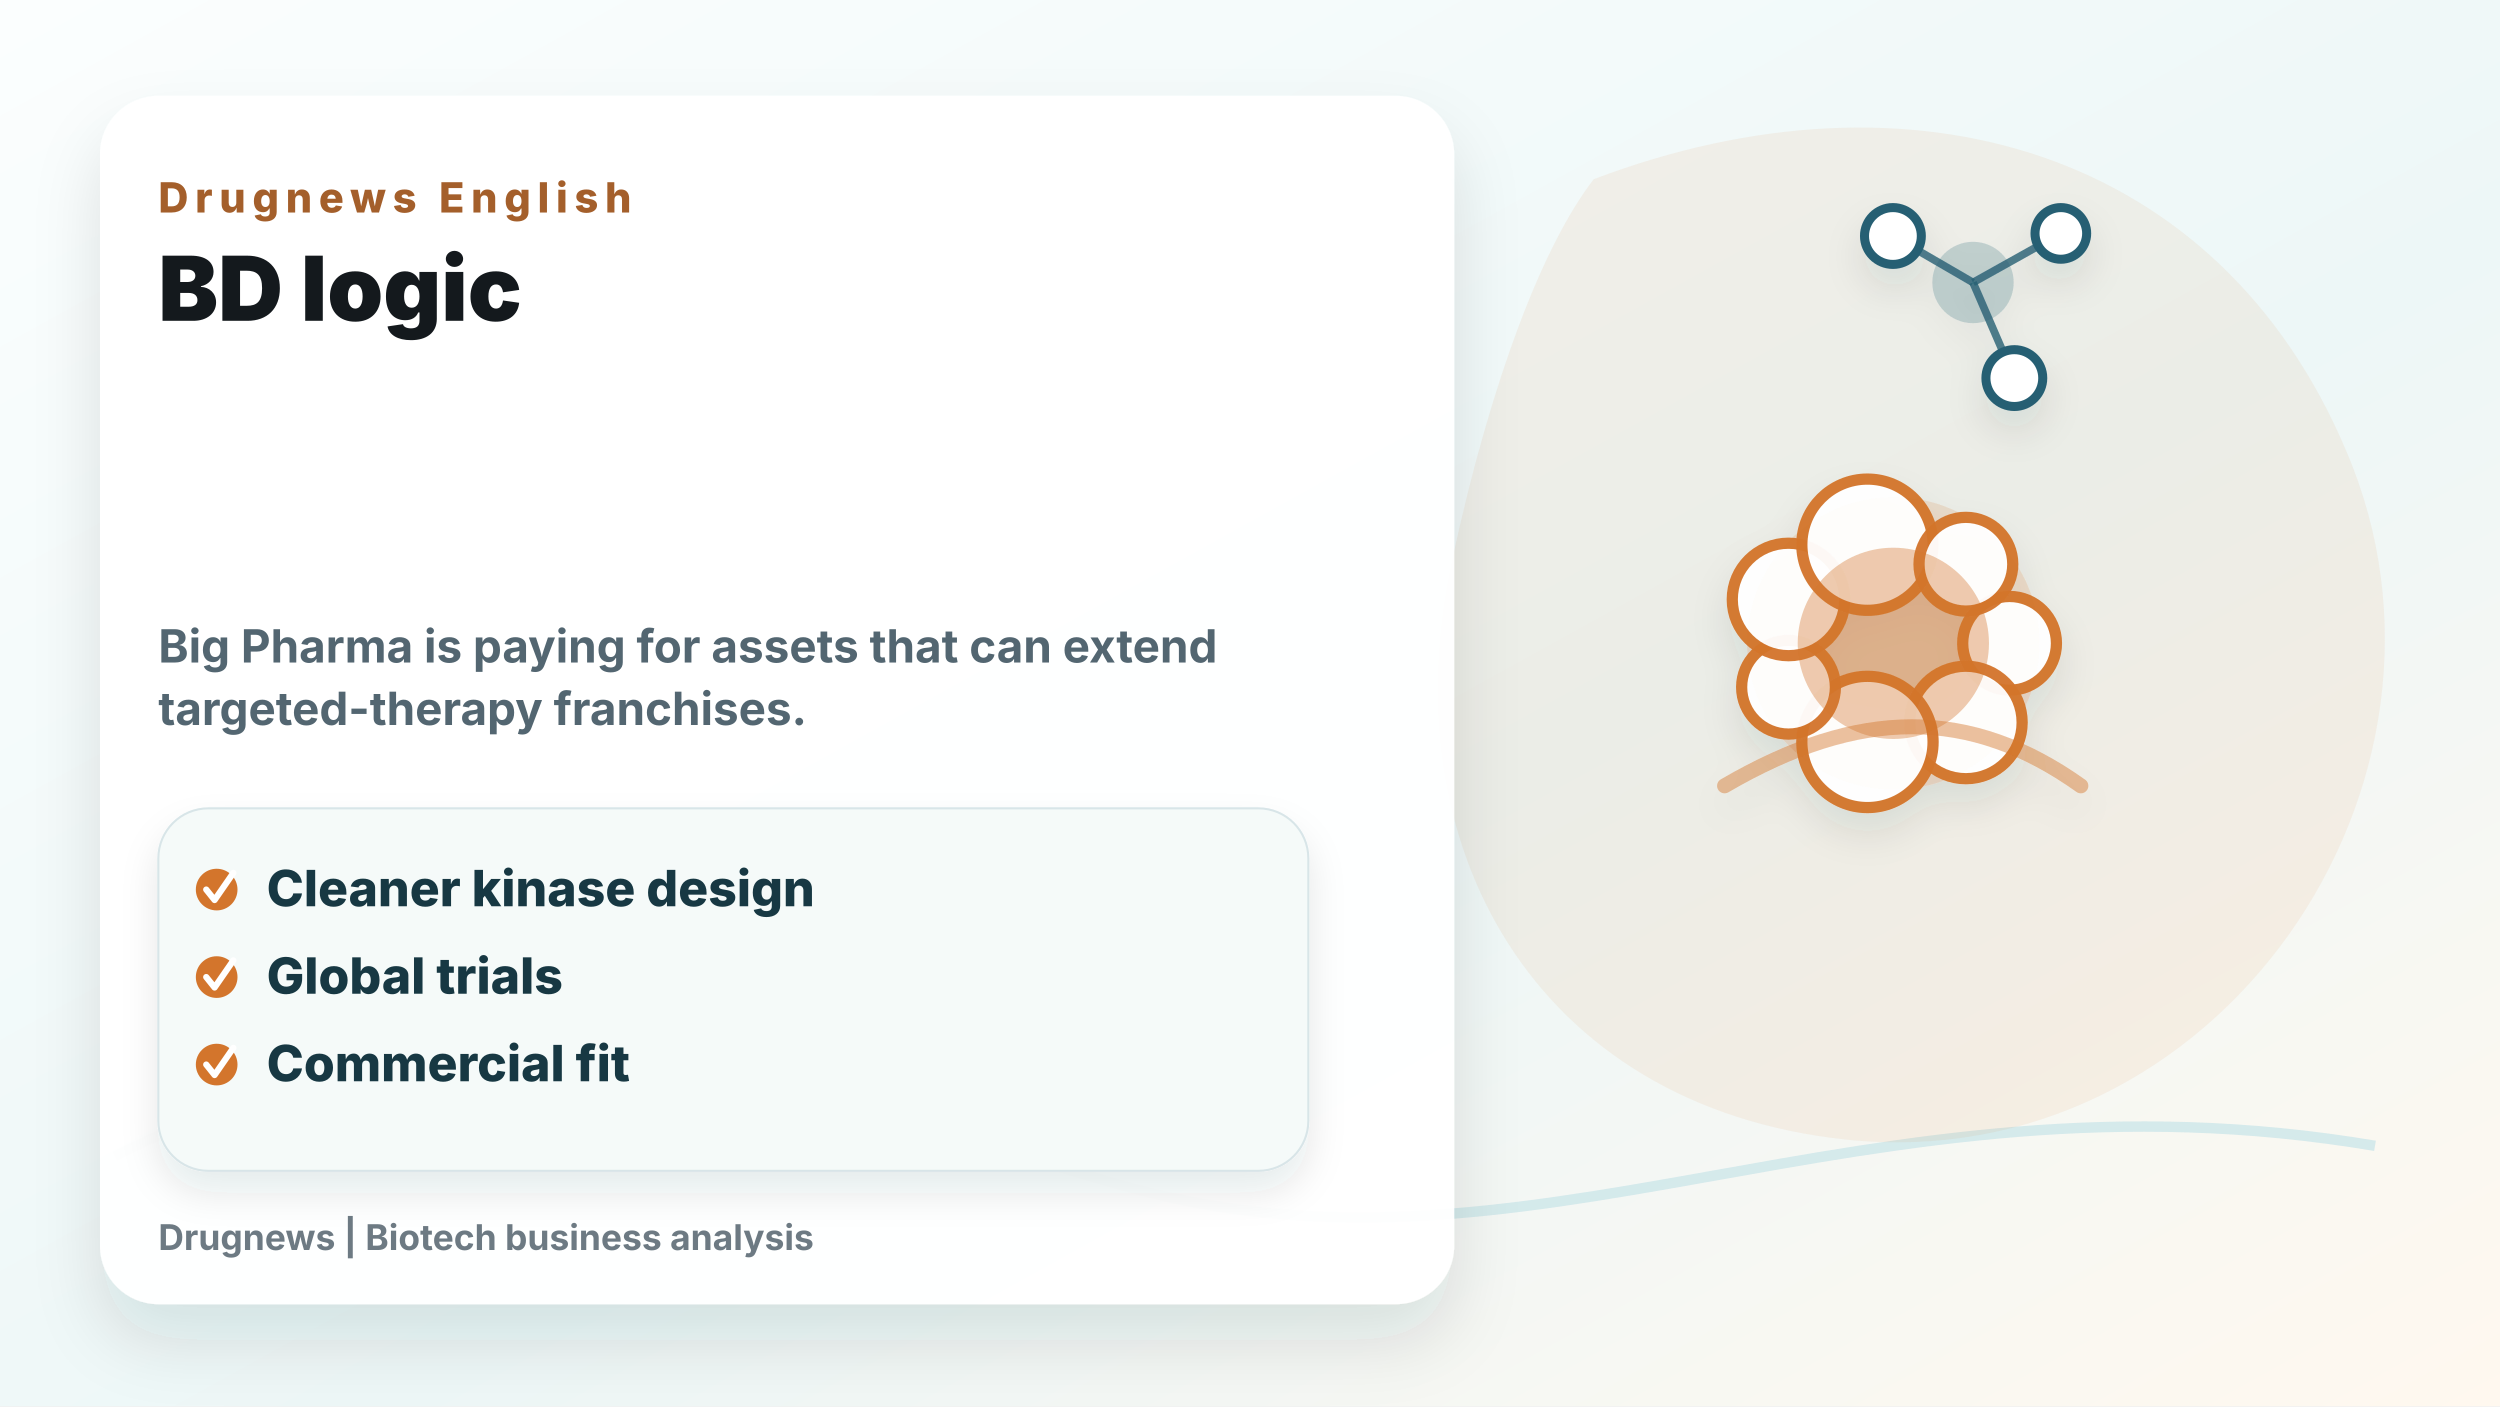
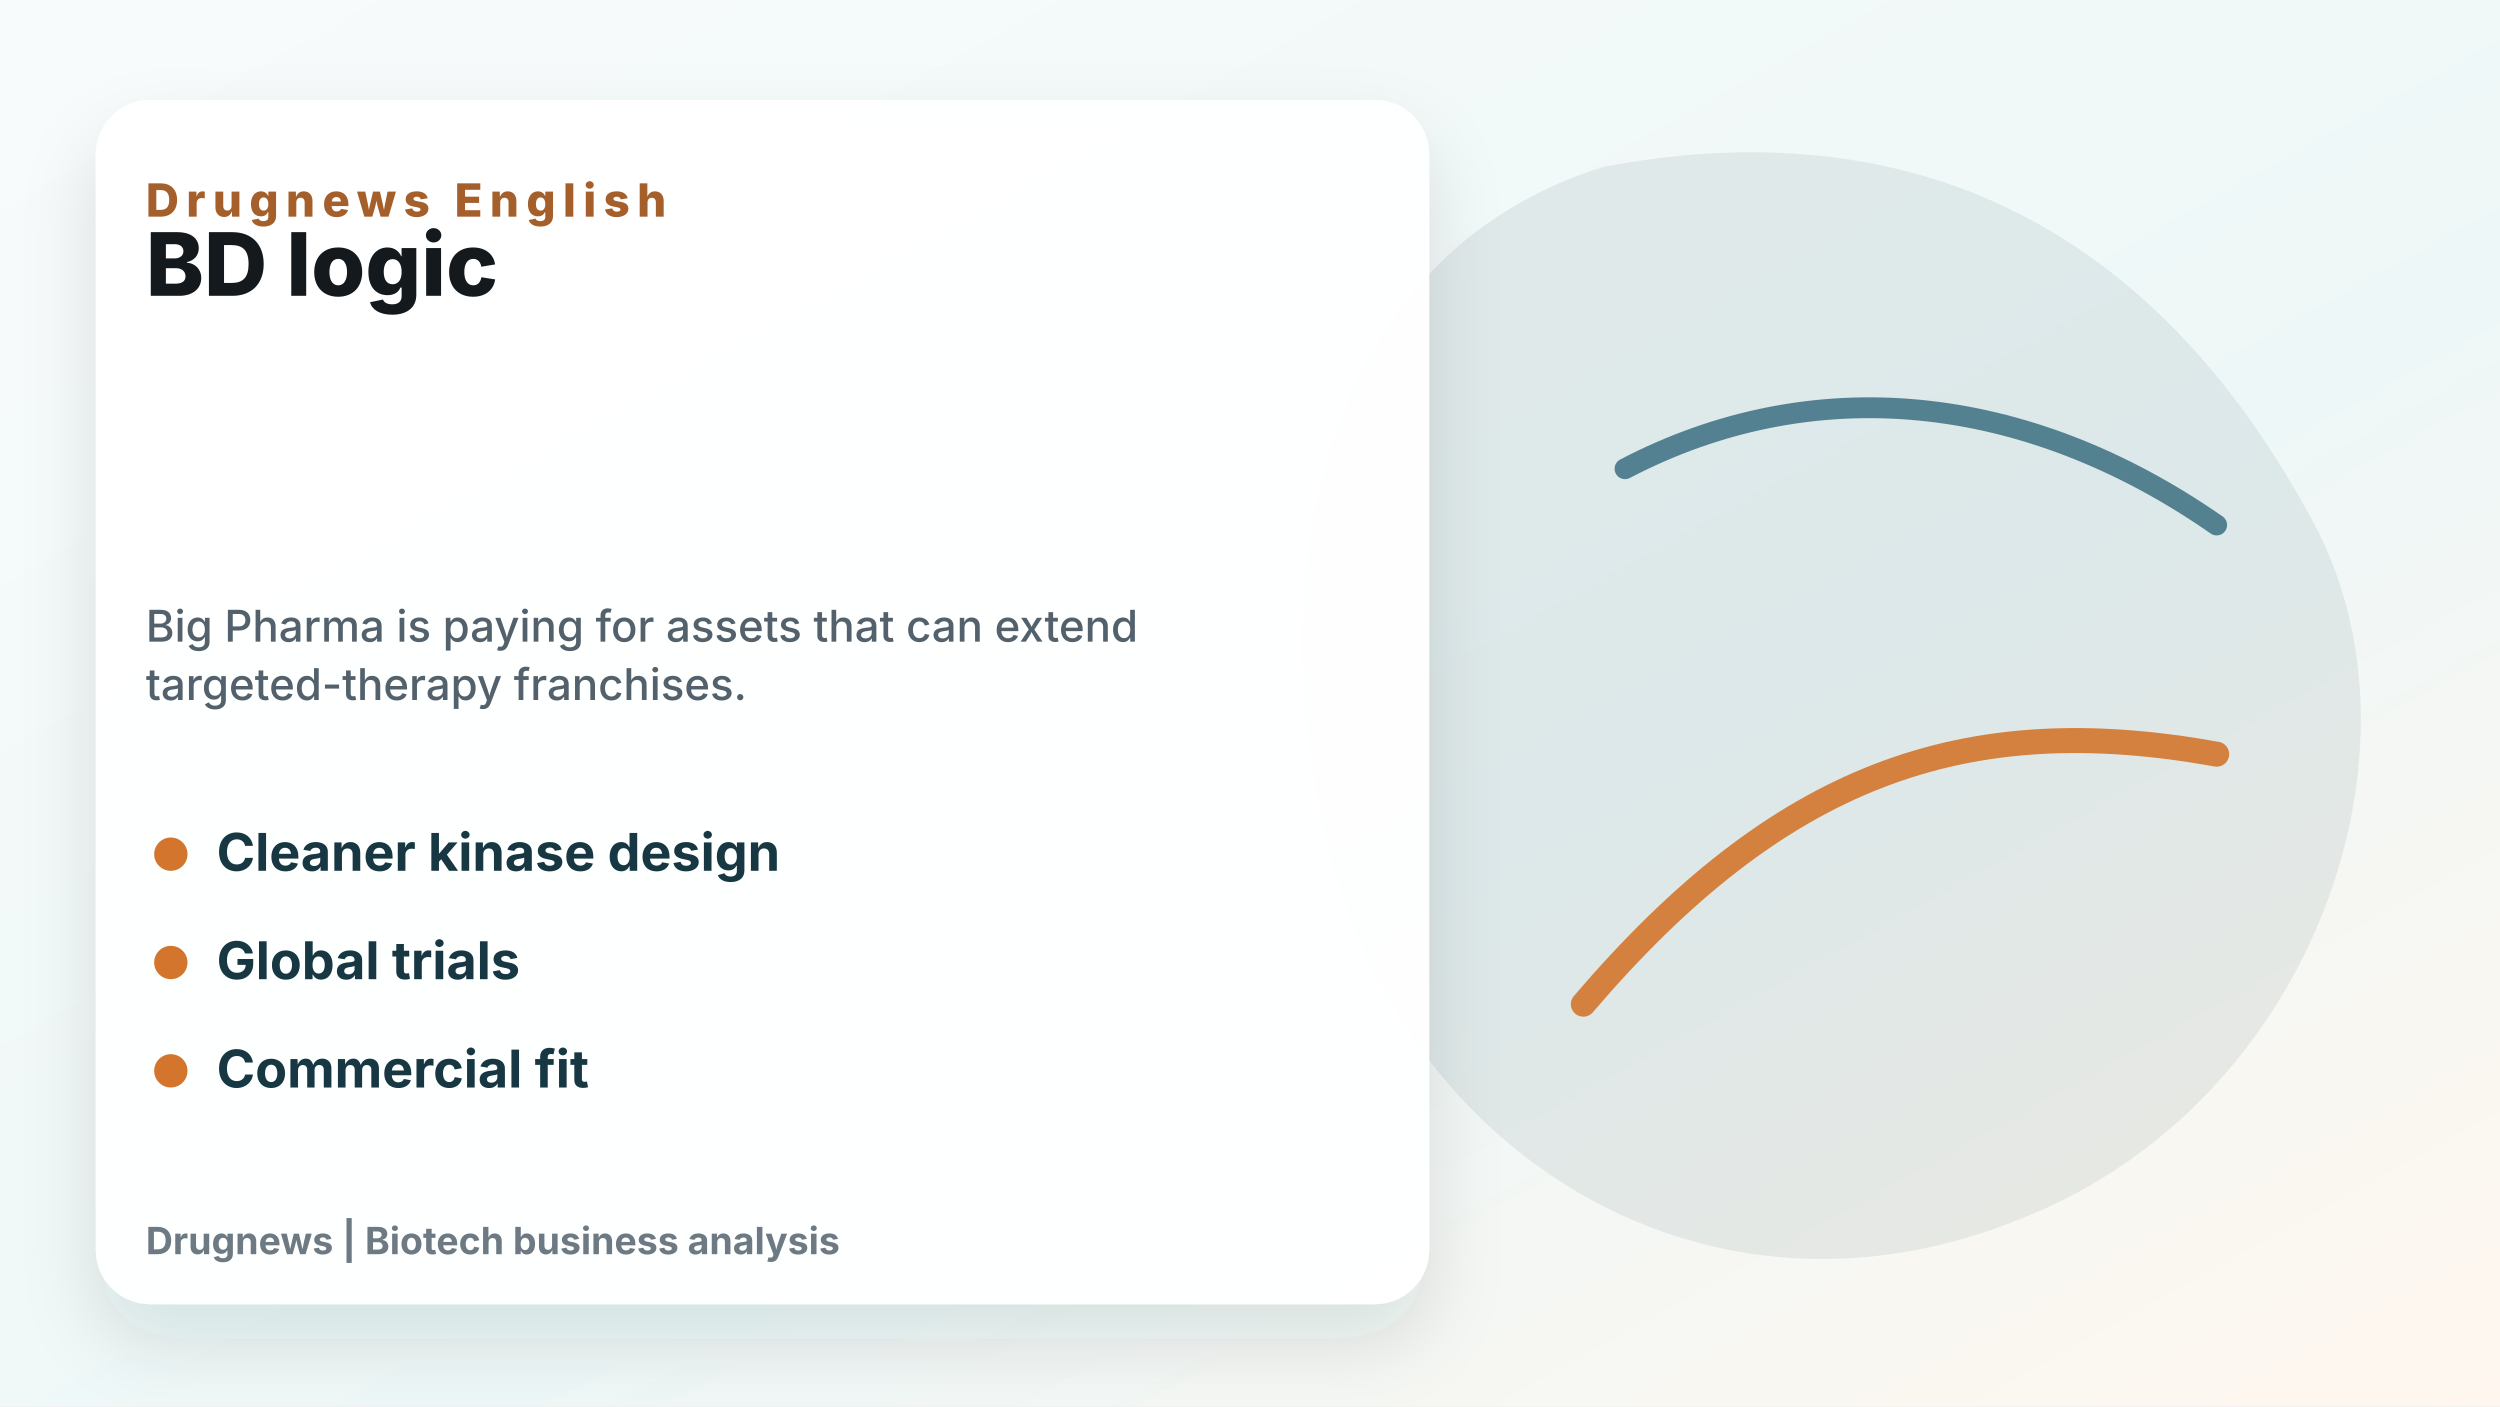
<svg xmlns="http://www.w3.org/2000/svg" width="1200" height="675" viewBox="0 0 1200 675" role="img" aria-label="BD logic">
  <defs>
    <linearGradient id="bg" x1="0" y1="0" x2="1" y2="1">
-       <stop offset="0%" stop-color="#fbfefe" />
-       <stop offset="58%" stop-color="#edf7f7" />
-       <stop offset="100%" stop-color="#fff8ef" />
+       <stop offset="0%" stop-color="#f8fbfb" />
+       <stop offset="60%" stop-color="#eef7f7" />
+       <stop offset="100%" stop-color="#fff7ef" />
    </linearGradient>
    <filter id="shadow" x="-20%" y="-20%" width="140%" height="140%">
-       <feDropShadow dx="0" dy="18" stdDeviation="16" flood-color="#12313c" flood-opacity="0.12" />
-     </filter>
-     <filter id="soft" x="-20%" y="-20%" width="140%" height="140%">
-       <feDropShadow dx="0" dy="10" stdDeviation="9" flood-color="#12313c" flood-opacity="0.10" />
+       <feDropShadow dx="0" dy="18" stdDeviation="18" flood-color="#12313c" flood-opacity="0.12" />
    </filter>
  </defs>
  <style>
-     .label{font:800 20px Inter,Arial,sans-serif;letter-spacing:.16em;text-transform:uppercase;fill:#a45f2b}
-     .title{font:850 43px Inter,Arial,sans-serif;fill:#14191d}
-     .subtitle{font:650 22px Inter,Arial,sans-serif;fill:#536671}
-     .point{font:800 24px Inter,Arial,sans-serif;fill:#173843}
-     .small{font:750 17px Inter,Arial,sans-serif;fill:#6d7a83}
+     .label{font:800 22px Inter,Arial,sans-serif;letter-spacing:.16em;text-transform:uppercase;fill:#a45f2b}
+     .title{font:800 42px Inter,Arial,sans-serif;fill:#14191d}
+     .subtitle{font:500 21px Inter,Arial,sans-serif;fill:#52616b}
+     .point{font:750 25px Inter,Arial,sans-serif;fill:#173843}
+     .small{font:700 18px Inter,Arial,sans-serif;fill:#6d7a83}
  </style>
  <rect width="1200" height="675" fill="url(#bg)" />
-   <path d="M55 555 C237 464 382 524 535 568 C734 626 891 508 1140 550" fill="none" stroke="#cfe7ea" stroke-width="5" opacity=".85" />
-   <path d="M765 86 C918 28 1065 72 1126 216 C1195 376 1064 566 886 547 C736 531 667 405 697 269 C716 181 741 117 765 86Z" fill="#d3752c" opacity=".08" />
+   <path d="M770 80 C930 50 1040 120 1110 250 C1170 360 1110 530 970 585 C820 646 678 555 640 416 C602 276 634 122 770 80Z" fill="#12313c" opacity="0.08" />
+   <path d="M760 482 C854 372 942 340 1064 362" fill="none" stroke="#d3752c" stroke-width="12" stroke-linecap="round" opacity=".9" />
+   <path d="M780 225 C870 178 972 188 1064 252" fill="none" stroke="#265f73" stroke-width="10" stroke-linecap="round" opacity=".75" />
  <g filter="url(#shadow)">
-     <rect x="48" y="46" width="650" height="580" rx="28" fill="#fff" opacity=".96" />
+     <rect x="46" y="48" width="640" height="578" rx="26" fill="#fff" opacity=".95" />
  </g>
-   <text x="76" y="102" class="label">Drugnews English</text>
-   <text x="76" y="154" class="title" text-anchor="start">BD logic</text>
-   <text x="76" y="318" class="subtitle" text-anchor="start">Big Pharma is paying for assets that can extend</text>
-   <text x="76" y="348" class="subtitle" text-anchor="start">targeted-therapy franchises.</text>
-   <g filter="url(#soft)">
-     <rect x="76" y="388" width="552" height="174" rx="24" fill="#f5faf9" stroke="#d8e5e8" />
+   <text x="70" y="104" class="label">Drugnews English</text>
+   <text x="70" y="142" class="title">BD logic</text>
+   <text x="70" y="308" class="subtitle">Big Pharma is paying for assets that can extend</text>
+   <text x="70" y="336" class="subtitle">targeted-therapy franchises.</text>
+   <g>
+     <circle cx="82" cy="410" r="8" fill="#d3752c" />
+     <text x="104" y="418" class="point">Cleaner kinase design</text>
  </g>
  <g>
-     <circle cx="104" cy="427" r="10" fill="#d3752c" />
-     <path d="M99 427 l4 5 l9 -13" fill="none" stroke="#fff" stroke-width="3" stroke-linecap="round" stroke-linejoin="round" />
-     <text x="128" y="435" class="point">Cleaner kinase design</text>
+     <circle cx="82" cy="462" r="8" fill="#d3752c" />
+     <text x="104" y="470" class="point">Global trials</text>
  </g>
  <g>
-     <circle cx="104" cy="469" r="10" fill="#d3752c" />
-     <path d="M99 469 l4 5 l9 -13" fill="none" stroke="#fff" stroke-width="3" stroke-linecap="round" stroke-linejoin="round" />
-     <text x="128" y="477" class="point">Global trials</text>
+     <circle cx="82" cy="514" r="8" fill="#d3752c" />
+     <text x="104" y="522" class="point">Commercial fit</text>
  </g>
-   <g>
-     <circle cx="104" cy="511" r="10" fill="#d3752c" />
-     <path d="M99 511 l4 5 l9 -13" fill="none" stroke="#fff" stroke-width="3" stroke-linecap="round" stroke-linejoin="round" />
-     <text x="128" y="519" class="point">Commercial fit</text>
-   </g>
-   <text x="76" y="600" class="small">Drugnews | Biotech business analysis</text>
-   <g filter="url(#soft)">
-     <g transform="translate(790 190) scale(0.9)">
-       <circle cx="132" cy="132" r="78" fill="#d3752c" opacity=".16" />
-       <circle cx="194.0" cy="132.0" r="25" fill="#fff" stroke="#d3752c" stroke-width="6" opacity=".95" />
-       <circle cx="170.7" cy="174.2" r="30" fill="#fff" stroke="#d3752c" stroke-width="6" opacity=".95" />
-       <circle cx="118.2" cy="184.6" r="35" fill="#fff" stroke="#d3752c" stroke-width="6" opacity=".95" />
-       <circle cx="76.1" cy="155.4" r="25" fill="#fff" stroke="#d3752c" stroke-width="6" opacity=".95" />
-       <circle cx="76.1" cy="108.6" r="30" fill="#fff" stroke="#d3752c" stroke-width="6" opacity=".95" />
-       <circle cx="118.2" cy="79.4" r="35" fill="#fff" stroke="#d3752c" stroke-width="6" opacity=".95" />
-       <circle cx="170.7" cy="89.8" r="25" fill="#fff" stroke="#d3752c" stroke-width="6" opacity=".95" />
-       <circle cx="132" cy="132" r="48" fill="#d3752c" opacity=".38" stroke="#d3752c" stroke-width="6" />
-       <path d="M42 208 c72-42 131-42 190 0" fill="none" stroke="#d3752c" stroke-width="8" opacity=".45" stroke-linecap="round" />
-     </g>
-     <g transform="translate(890 86) scale(0.62)">
-       <line x1="30" y1="44" x2="92" y2="80" stroke="#265f73" stroke-width="6" opacity=".8" />
-       <line x1="92" y1="80" x2="160" y2="42" stroke="#265f73" stroke-width="6" opacity=".8" />
-       <line x1="92" y1="80" x2="124" y2="154" stroke="#265f73" stroke-width="6" opacity=".8" />
-       <circle cx="30" cy="44" r="22" fill="#fff" stroke="#265f73" stroke-width="7" />
-       <circle cx="92" cy="80" r="28" fill="#265f73" opacity=".22" stroke="#265f73" stroke-width="7" />
-       <circle cx="160" cy="42" r="20" fill="#fff" stroke="#265f73" stroke-width="7" />
-       <circle cx="124" cy="154" r="22" fill="#fff" stroke="#265f73" stroke-width="7" />
-     </g>
-   </g>
+   <text x="70" y="602" class="small">Drugnews | Biotech business analysis</text>
</svg>
